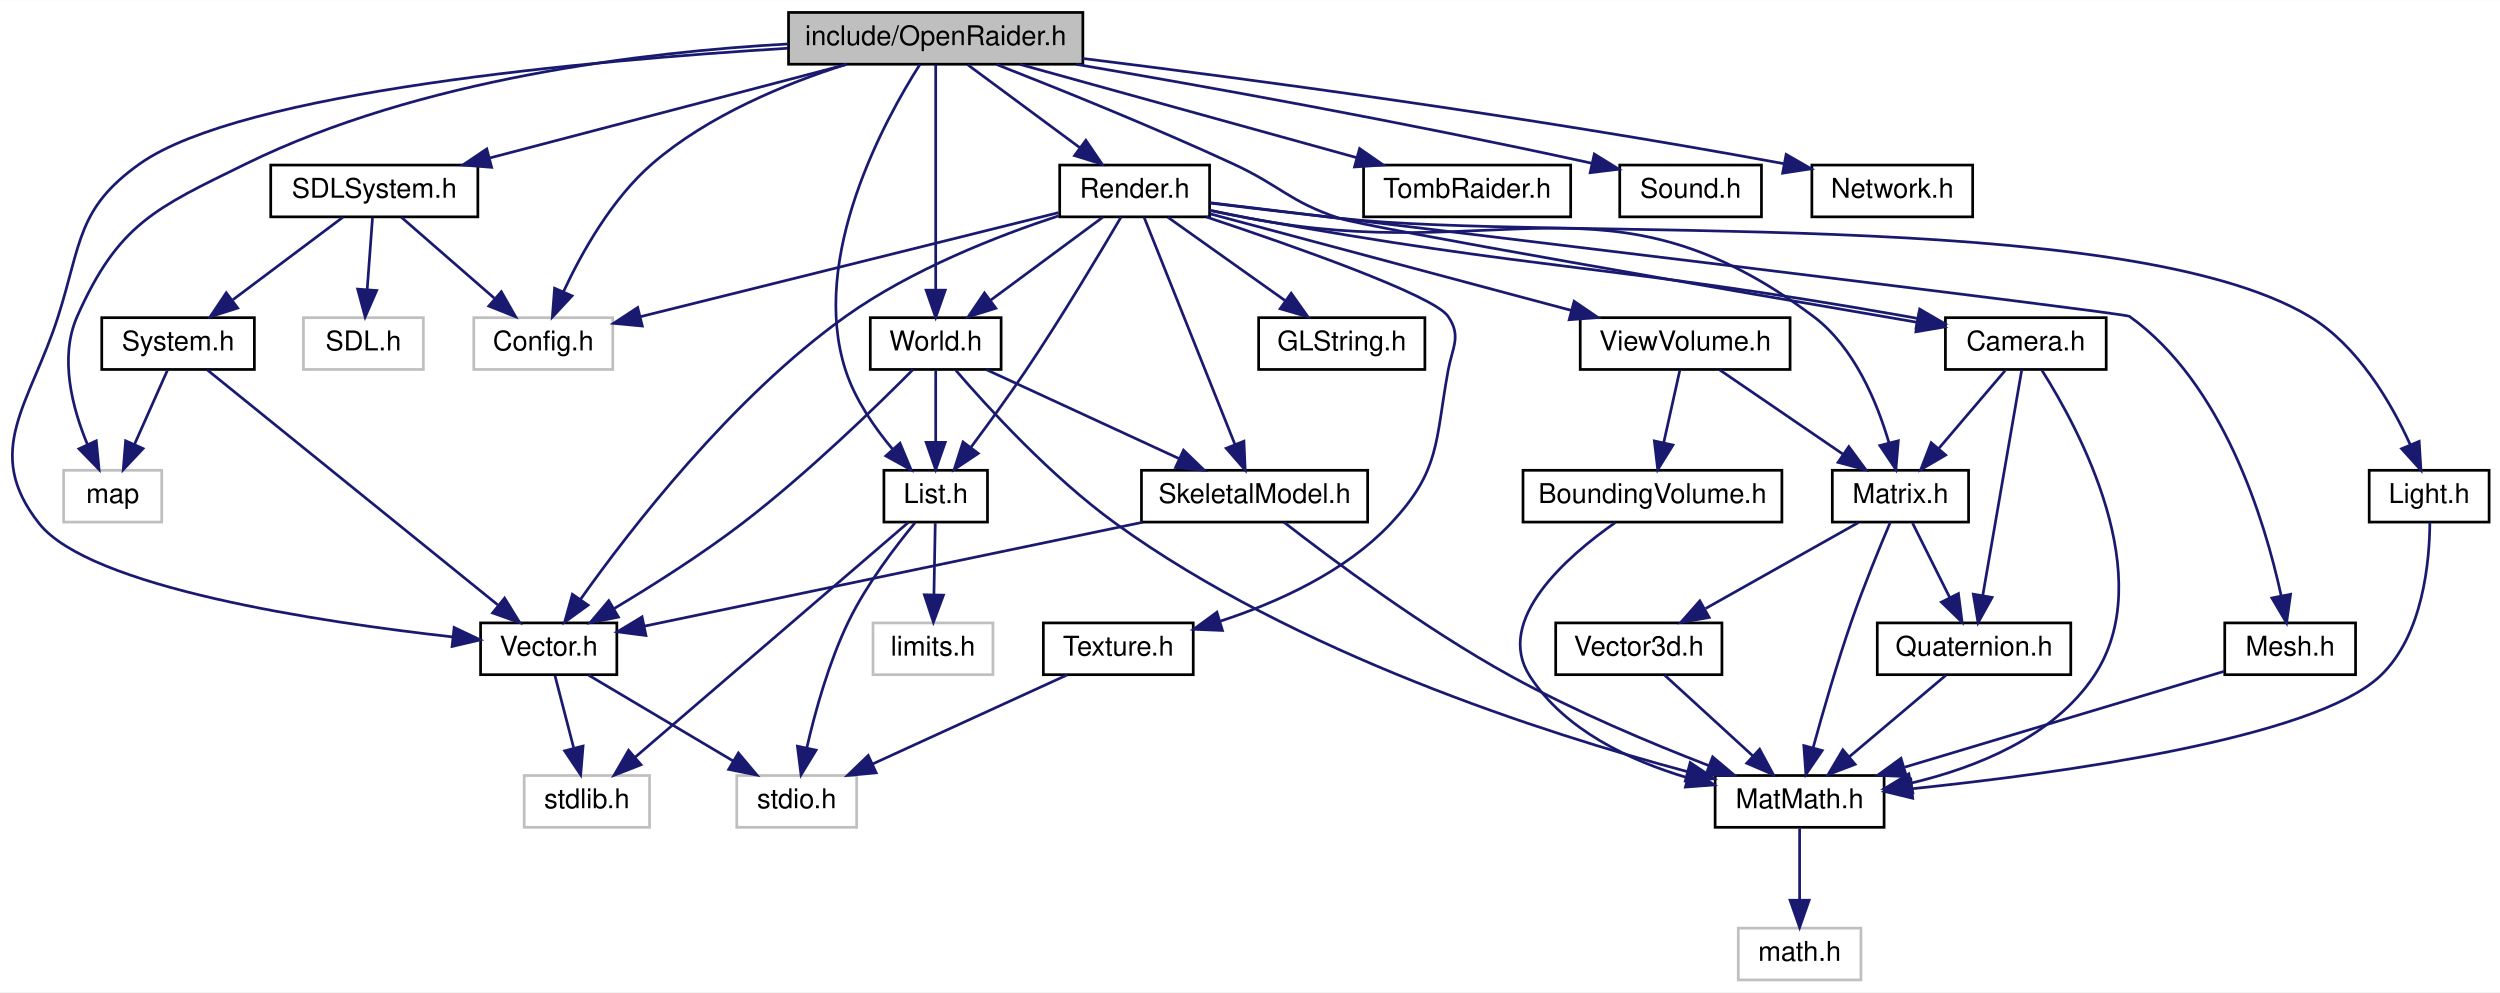
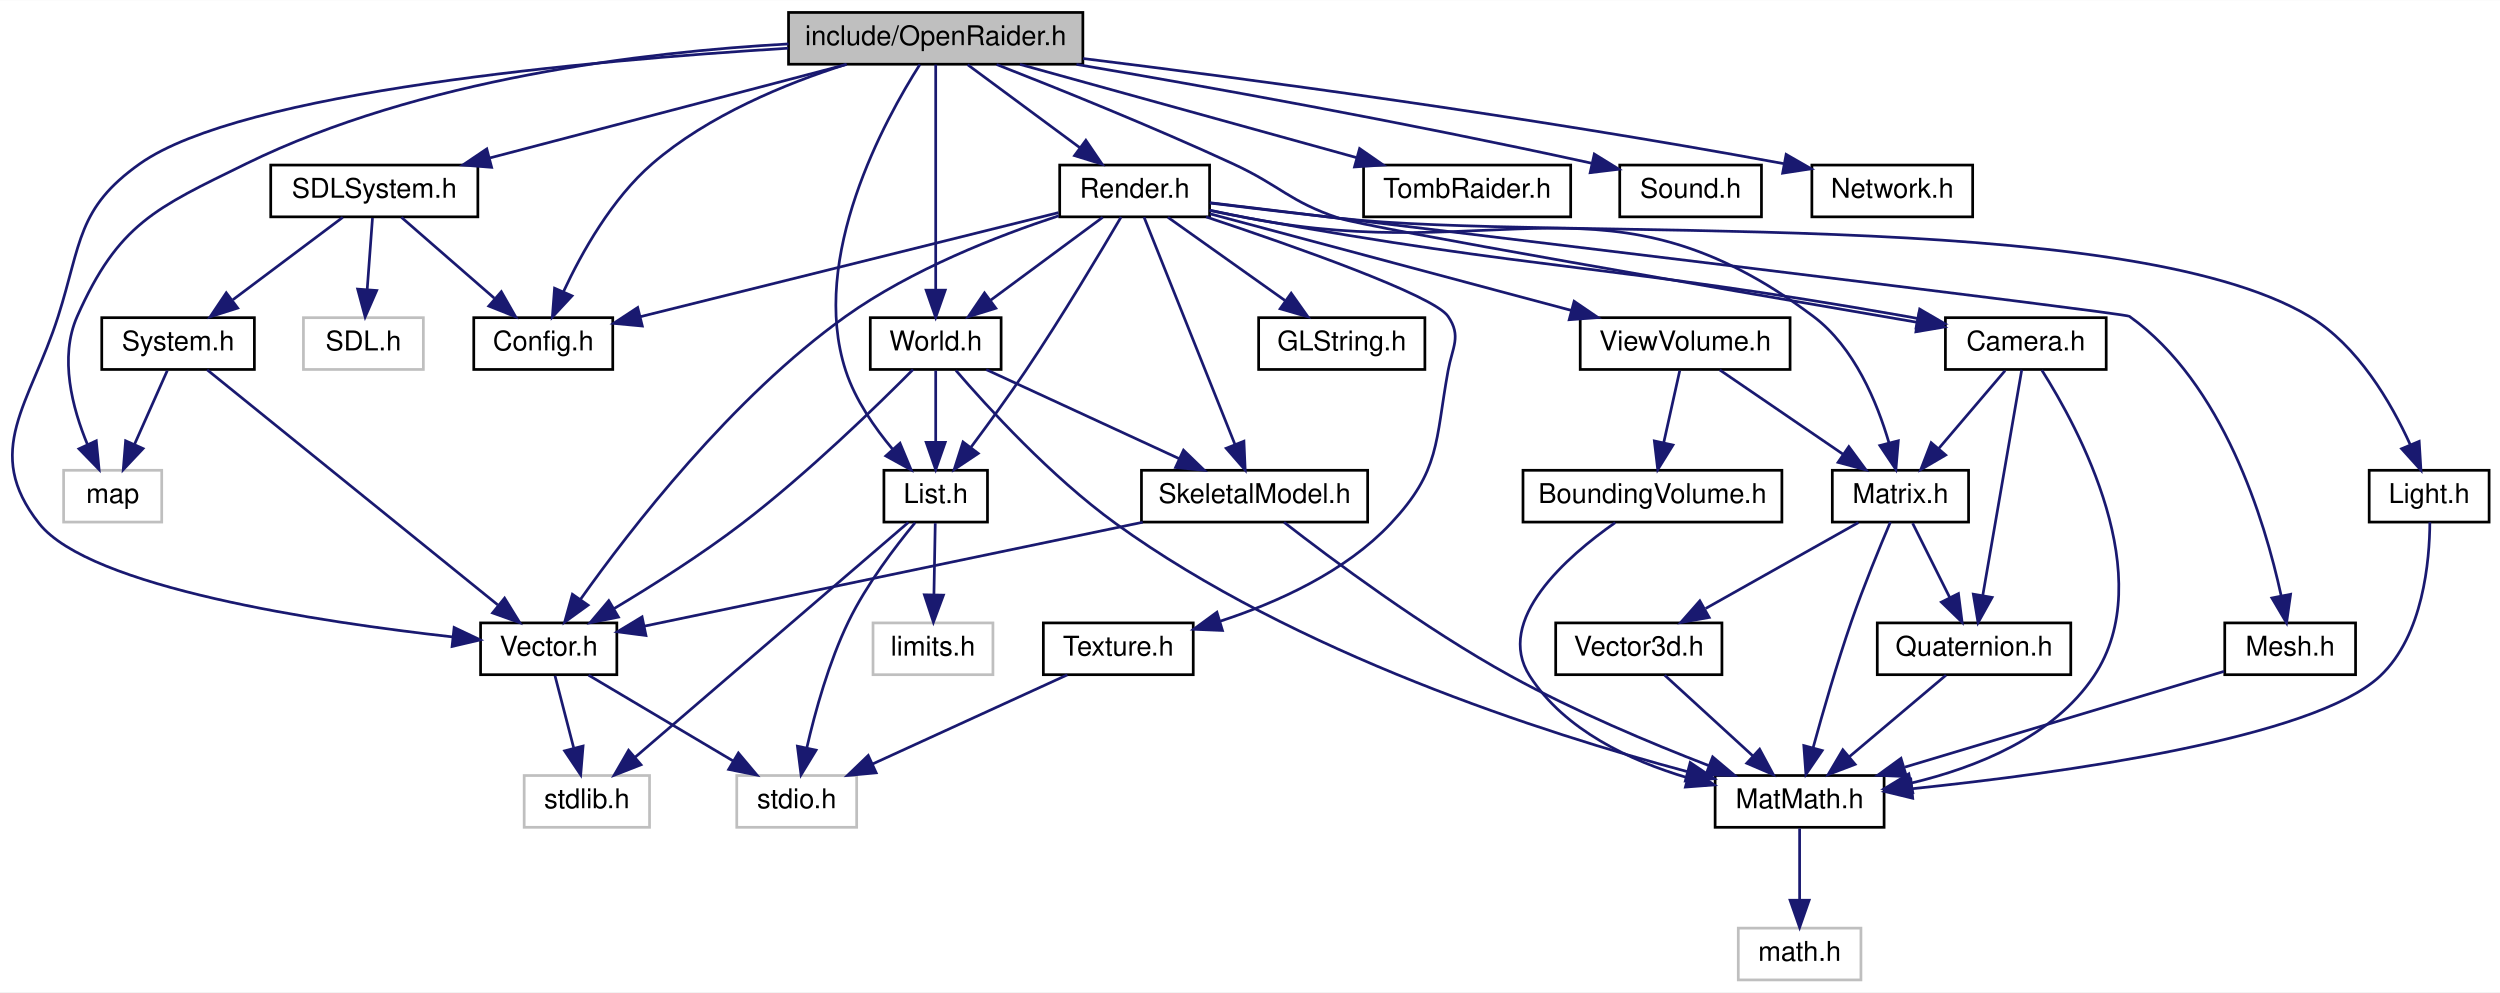
<svg xmlns="http://www.w3.org/2000/svg" xmlns:xlink="http://www.w3.org/1999/xlink" width="917pt" height="364pt" viewBox="0.00 0.00 917.34 364.00">
  <g id="graph0" class="graph" transform="scale(1 1) rotate(0) translate(4 360)">
    <polygon fill="white" stroke="none" points="-4,4 -4,-360 913.341,-360 913.341,4 -4,4" />
    <g id="node1" class="node">
      <polygon fill="#bfbfbf" stroke="black" points="285.341,-336.5 285.341,-355.5 393.341,-355.5 393.341,-336.5 285.341,-336.5" />
      <text text-anchor="middle" x="339.341" y="-343.5" font-family="Helvetica,sans-Serif" font-size="10.00">include/OpenRaider.h</text>
    </g>
    <g id="node2" class="node">
      <polygon fill="white" stroke="#bfbfbf" points="19.34,-168.5 19.34,-187.5 55.34,-187.5 55.34,-168.5 19.34,-168.5" />
      <text text-anchor="middle" x="37.34" y="-175.5" font-family="Helvetica,sans-Serif" font-size="10.00">map</text>
    </g>
    <g id="edge1" class="edge">
      <path fill="none" stroke="midnightblue" d="M285.337,-343.949C232.216,-340.997 150.049,-331.193 86.341,-300 52.992,-283.672 39.417,-277.933 24.34,-244 17.638,-228.915 22.528,-210.328 28.123,-196.9" />
      <polygon fill="midnightblue" stroke="midnightblue" points="31.321,-198.323 32.36,-187.78 24.973,-195.374 31.321,-198.323" />
    </g>
    <g id="node3" class="node">
-       <polygon fill="white" stroke="#bfbfbf" points="169.841,-224.5 169.841,-243.5 220.841,-243.5 220.841,-224.5 169.841,-224.5" />
-       <text text-anchor="middle" x="195.341" y="-231.5" font-family="Helvetica,sans-Serif" font-size="10.00">Config.h</text>
+       <g id="a_node3">
+         <a xlink:href="_config_8h.html" target="_top" xlink:title="Config.h">
+           <polygon fill="white" stroke="black" points="169.841,-224.5 169.841,-243.5 220.841,-243.5 220.841,-224.5 169.841,-224.5" />
+           <text text-anchor="middle" x="195.341" y="-231.5" font-family="Helvetica,sans-Serif" font-size="10.00">Config.h</text>
+         </a>
+       </g>
    </g>
    <g id="edge2" class="edge">
      <path fill="none" stroke="midnightblue" d="M306.503,-336.46C284.481,-329.462 255.863,-317.774 235.341,-300 220.511,-287.156 209.455,-267.426 202.768,-253.072" />
      <polygon fill="midnightblue" stroke="midnightblue" points="205.9,-251.499 198.68,-243.745 199.489,-254.309 205.9,-251.499" />
    </g>
    <g id="node4" class="node">
      <g id="a_node4">
        <a xlink:href="_list_8h.html" target="_top" xlink:title="Template list. ">
          <polygon fill="white" stroke="black" points="320.341,-168.5 320.341,-187.5 358.341,-187.5 358.341,-168.5 320.341,-168.5" />
          <text text-anchor="middle" x="339.341" y="-175.5" font-family="Helvetica,sans-Serif" font-size="10.00">List.h</text>
        </a>
      </g>
    </g>
    <g id="edge3" class="edge">
      <path fill="none" stroke="midnightblue" d="M333.54,-336.404C320.833,-316.465 292.724,-265.594 306.341,-224 309.83,-213.34 316.914,-203.117 323.626,-195.117" />
      <polygon fill="midnightblue" stroke="midnightblue" points="326.245,-197.439 330.321,-187.66 321.036,-192.763 326.245,-197.439" />
    </g>
    <g id="node8" class="node">
      <g id="a_node8">
        <a xlink:href="_vector_8h.html" target="_top" xlink:title="Template Vector. ">
          <polygon fill="white" stroke="black" points="172.341,-112.5 172.341,-131.5 222.341,-131.5 222.341,-112.5 172.341,-112.5" />
          <text text-anchor="middle" x="197.341" y="-119.5" font-family="Helvetica,sans-Serif" font-size="10.00">Vector.h</text>
        </a>
      </g>
    </g>
    <g id="edge7" class="edge">
      <path fill="none" stroke="midnightblue" d="M285.224,-342.377C211.573,-337.859 84.654,-326.411 47.34,-300 24.294,-283.688 25.902,-270.906 17.34,-244 7.055,-211.676 -10.652,-194.644 10.341,-168 28.872,-144.48 113.213,-131.829 162.063,-126.362" />
      <polygon fill="midnightblue" stroke="midnightblue" points="162.634,-129.821 172.203,-125.273 161.886,-122.861 162.634,-129.821" />
    </g>
    <g id="node9" class="node">
      <g id="a_node9">
        <a xlink:href="_tomb_raider_8h.html" target="_top" xlink:title="Loads maps, meshes, textures... ">
          <polygon fill="white" stroke="black" points="496.341,-280.5 496.341,-299.5 572.341,-299.5 572.341,-280.5 496.341,-280.5" />
          <text text-anchor="middle" x="534.341" y="-287.5" font-family="Helvetica,sans-Serif" font-size="10.00">TombRaider.h</text>
        </a>
      </g>
    </g>
    <g id="edge10" class="edge">
      <path fill="none" stroke="midnightblue" d="M370.239,-336.444C403.614,-327.201 456.934,-312.436 493.69,-302.257" />
      <polygon fill="midnightblue" stroke="midnightblue" points="494.884,-305.558 503.587,-299.516 493.015,-298.812 494.884,-305.558" />
    </g>
    <g id="node10" class="node">
      <g id="a_node10">
        <a xlink:href="_camera_8h.html" target="_top" xlink:title="OpenGL camera class. ">
          <polygon fill="white" stroke="black" points="709.841,-224.5 709.841,-243.5 768.841,-243.5 768.841,-224.5 709.841,-224.5" />
          <text text-anchor="middle" x="739.341" y="-231.5" font-family="Helvetica,sans-Serif" font-size="10.00">Camera.h</text>
        </a>
      </g>
    </g>
    <g id="edge11" class="edge">
      <path fill="none" stroke="midnightblue" d="M361.7,-336.393C383.898,-327.703 418.789,-313.649 448.341,-300 466.025,-291.832 468.882,-286.225 487.341,-280 497.329,-276.631 630.97,-253.532 699.461,-241.803" />
      <polygon fill="midnightblue" stroke="midnightblue" points="700.202,-245.227 709.469,-240.091 699.022,-238.327 700.202,-245.227" />
    </g>
    <g id="node16" class="node">
      <g id="a_node16">
        <a xlink:href="_render_8h.html" target="_top" xlink:title="OpenRaider Renderer class. ">
          <polygon fill="white" stroke="black" points="384.841,-280.5 384.841,-299.5 439.841,-299.5 439.841,-280.5 384.841,-280.5" />
          <text text-anchor="middle" x="412.341" y="-287.5" font-family="Helvetica,sans-Serif" font-size="10.00">Render.h</text>
        </a>
      </g>
    </g>
    <g id="edge21" class="edge">
      <path fill="none" stroke="midnightblue" d="M351.069,-336.324C362.178,-328.107 379.083,-315.602 392.324,-305.807" />
      <polygon fill="midnightblue" stroke="midnightblue" points="394.44,-308.595 400.398,-299.834 390.277,-302.967 394.44,-308.595" />
    </g>
    <g id="node20" class="node">
      <g id="a_node20">
        <a xlink:href="_world_8h.html" target="_top" xlink:title="The game world (model) ">
          <polygon fill="white" stroke="black" points="315.341,-224.5 315.341,-243.5 363.341,-243.5 363.341,-224.5 315.341,-224.5" />
          <text text-anchor="middle" x="339.341" y="-231.5" font-family="Helvetica,sans-Serif" font-size="10.00">World.h</text>
        </a>
      </g>
    </g>
    <g id="edge54" class="edge">
      <path fill="none" stroke="midnightblue" d="M339.341,-336.368C339.341,-318.617 339.341,-277.666 339.341,-253.597" />
      <polygon fill="midnightblue" stroke="midnightblue" points="342.841,-253.591 339.341,-243.591 335.841,-253.591 342.841,-253.591" />
    </g>
    <g id="node25" class="node">
      <g id="a_node25">
        <a xlink:href="_sound_8h.html" target="_top" xlink:title="This is the audio manager Header. ">
          <polygon fill="white" stroke="black" points="590.341,-280.5 590.341,-299.5 642.341,-299.5 642.341,-280.5 590.341,-280.5" />
          <text text-anchor="middle" x="616.341" y="-287.5" font-family="Helvetica,sans-Serif" font-size="10.00">Sound.h</text>
        </a>
      </g>
    </g>
    <g id="edge46" class="edge">
      <path fill="none" stroke="midnightblue" d="M391.003,-336.439C437.932,-328.426 509.276,-315.661 580.035,-300.177" />
      <polygon fill="midnightblue" stroke="midnightblue" points="581.003,-303.547 590.013,-297.974 579.494,-296.712 581.003,-303.547" />
    </g>
    <g id="node26" class="node">
      <g id="a_node26">
        <a xlink:href="_s_d_l_system_8h.html" target="_top" xlink:title="SDL System interface implementation. ">
          <polygon fill="white" stroke="black" points="95.341,-280.5 95.341,-299.5 171.341,-299.5 171.341,-280.5 95.341,-280.5" />
          <text text-anchor="middle" x="133.341" y="-287.5" font-family="Helvetica,sans-Serif" font-size="10.00">SDLSystem.h</text>
        </a>
      </g>
    </g>
    <g id="edge47" class="edge">
      <path fill="none" stroke="midnightblue" d="M306.699,-336.444C271.29,-327.162 214.631,-312.309 175.788,-302.127" />
      <polygon fill="midnightblue" stroke="midnightblue" points="176.39,-298.667 165.829,-299.516 174.615,-305.438 176.39,-298.667" />
    </g>
    <g id="node29" class="node">
      <g id="a_node29">
        <a xlink:href="_network_8h.html" target="_top" xlink:title="Networking Singleton class. ">
          <polygon fill="white" stroke="black" points="660.841,-280.5 660.841,-299.5 719.841,-299.5 719.841,-280.5 660.841,-280.5" />
          <text text-anchor="middle" x="690.341" y="-287.5" font-family="Helvetica,sans-Serif" font-size="10.00">Network.h</text>
        </a>
      </g>
    </g>
    <g id="edge53" class="edge">
      <path fill="none" stroke="midnightblue" d="M393.396,-338.596C453.718,-331.139 554.408,-317.764 650.682,-299.984" />
      <polygon fill="midnightblue" stroke="midnightblue" points="651.395,-303.411 660.584,-298.137 650.111,-296.53 651.395,-303.411" />
    </g>
    <g id="node5" class="node">
      <polygon fill="white" stroke="#bfbfbf" points="188.341,-56.5 188.341,-75.5 234.341,-75.5 234.341,-56.5 188.341,-56.5" />
      <text text-anchor="middle" x="211.341" y="-63.5" font-family="Helvetica,sans-Serif" font-size="10.00">stdlib.h</text>
    </g>
    <g id="edge4" class="edge">
      <path fill="none" stroke="midnightblue" d="M329.297,-168.368C307.612,-149.733 256.178,-105.532 228.951,-82.134" />
      <polygon fill="midnightblue" stroke="midnightblue" points="231.203,-79.455 221.338,-75.591 226.641,-84.764 231.203,-79.455" />
    </g>
    <g id="node6" class="node">
      <polygon fill="white" stroke="#bfbfbf" points="316.341,-112.5 316.341,-131.5 360.341,-131.5 360.341,-112.5 316.341,-112.5" />
      <text text-anchor="middle" x="338.341" y="-119.5" font-family="Helvetica,sans-Serif" font-size="10.00">limits.h</text>
    </g>
    <g id="edge5" class="edge">
      <path fill="none" stroke="midnightblue" d="M339.175,-168.083C339.044,-161.006 338.856,-150.861 338.692,-141.986" />
      <polygon fill="midnightblue" stroke="midnightblue" points="342.187,-141.685 338.503,-131.751 335.188,-141.814 342.187,-141.685" />
    </g>
    <g id="node7" class="node">
      <polygon fill="white" stroke="#bfbfbf" points="266.341,-56.5 266.341,-75.5 310.341,-75.5 310.341,-56.5 266.341,-56.5" />
      <text text-anchor="middle" x="288.341" y="-63.5" font-family="Helvetica,sans-Serif" font-size="10.00">stdio.h</text>
    </g>
    <g id="edge6" class="edge">
      <path fill="none" stroke="midnightblue" d="M331.767,-168.258C324.587,-159.577 313.946,-145.63 307.341,-132 300.13,-117.122 295.108,-98.976 292.046,-85.641" />
      <polygon fill="midnightblue" stroke="midnightblue" points="295.444,-84.796 289.93,-75.749 288.599,-86.26 295.444,-84.796" />
    </g>
    <g id="edge8" class="edge">
      <path fill="none" stroke="midnightblue" d="M199.652,-112.083C201.508,-104.927 204.176,-94.635 206.495,-85.691" />
      <polygon fill="midnightblue" stroke="midnightblue" points="209.95,-86.309 209.072,-75.751 203.174,-84.553 209.95,-86.309" />
    </g>
    <g id="edge9" class="edge">
      <path fill="none" stroke="midnightblue" d="M211.961,-112.324C226.289,-103.822 248.353,-90.729 265.089,-80.797" />
      <polygon fill="midnightblue" stroke="midnightblue" points="266.942,-83.768 273.756,-75.654 263.37,-77.748 266.942,-83.768" />
    </g>
    <g id="node11" class="node">
      <g id="a_node11">
        <a xlink:href="_mat_math_8h.html" target="_top" xlink:title="Vector and Matrix math. ">
          <polygon fill="white" stroke="black" points="625.341,-56.5 625.341,-75.5 687.341,-75.5 687.341,-56.5 625.341,-56.5" />
          <text text-anchor="middle" x="656.341" y="-63.5" font-family="Helvetica,sans-Serif" font-size="10.00">MatMath.h</text>
        </a>
      </g>
    </g>
    <g id="edge12" class="edge">
      <path fill="none" stroke="midnightblue" d="M745.217,-224.247C758.622,-203.087 788.495,-148.231 764.341,-112 749.454,-89.669 721.165,-78.402 697.274,-72.727" />
      <polygon fill="midnightblue" stroke="midnightblue" points="697.865,-69.275 687.356,-70.621 696.411,-76.122 697.865,-69.275" />
    </g>
    <g id="node13" class="node">
      <g id="a_node13">
        <a xlink:href="_matrix_8h.html" target="_top" xlink:title="3D Matrix ">
          <polygon fill="white" stroke="black" points="668.341,-168.5 668.341,-187.5 718.341,-187.5 718.341,-168.5 668.341,-168.5" />
          <text text-anchor="middle" x="693.341" y="-175.5" font-family="Helvetica,sans-Serif" font-size="10.00">Matrix.h</text>
        </a>
      </g>
    </g>
    <g id="edge14" class="edge">
      <path fill="none" stroke="midnightblue" d="M731.745,-224.083C725.113,-216.298 715.32,-204.801 707.282,-195.367" />
      <polygon fill="midnightblue" stroke="midnightblue" points="709.944,-193.094 700.795,-187.751 704.615,-197.633 709.944,-193.094" />
    </g>
    <g id="node14" class="node">
      <g id="a_node14">
        <a xlink:href="_quaternion_8h.html" target="_top" xlink:title="Quaternion. ">
          <polygon fill="white" stroke="black" points="684.841,-112.5 684.841,-131.5 755.841,-131.5 755.841,-112.5 684.841,-112.5" />
          <text text-anchor="middle" x="720.341" y="-119.5" font-family="Helvetica,sans-Serif" font-size="10.00">Quaternion.h</text>
        </a>
      </g>
    </g>
    <g id="edge20" class="edge">
      <path fill="none" stroke="midnightblue" d="M737.85,-224.368C734.783,-206.617 727.71,-165.666 723.553,-141.597" />
      <polygon fill="midnightblue" stroke="midnightblue" points="726.976,-140.85 721.824,-131.591 720.078,-142.041 726.976,-140.85" />
    </g>
    <g id="node12" class="node">
      <polygon fill="white" stroke="#bfbfbf" points="633.841,-0.5 633.841,-19.5 678.841,-19.5 678.841,-0.5 633.841,-0.5" />
      <text text-anchor="middle" x="656.341" y="-7.5" font-family="Helvetica,sans-Serif" font-size="10.00">math.h</text>
    </g>
    <g id="edge13" class="edge">
      <path fill="none" stroke="midnightblue" d="M656.341,-56.083C656.341,-49.006 656.341,-38.861 656.341,-29.986" />
      <polygon fill="midnightblue" stroke="midnightblue" points="659.841,-29.751 656.341,-19.751 652.841,-29.751 659.841,-29.751" />
    </g>
    <g id="edge15" class="edge">
      <path fill="none" stroke="midnightblue" d="M689.641,-168.466C685.816,-159.483 679.789,-144.885 675.341,-132 670.005,-116.546 664.859,-98.701 661.272,-85.623" />
      <polygon fill="midnightblue" stroke="midnightblue" points="664.638,-84.661 658.655,-75.916 657.879,-86.483 664.638,-84.661" />
    </g>
    <g id="edge16" class="edge">
      <path fill="none" stroke="midnightblue" d="M697.799,-168.083C701.495,-160.691 706.864,-149.953 711.435,-140.811" />
      <polygon fill="midnightblue" stroke="midnightblue" points="714.623,-142.261 715.965,-131.751 708.362,-139.13 714.623,-142.261" />
    </g>
    <g id="node15" class="node">
      <g id="a_node15">
        <a xlink:href="_vector3d_8h.html" target="_top" xlink:title="3D Math vector ">
          <polygon fill="white" stroke="black" points="566.841,-112.5 566.841,-131.5 627.841,-131.5 627.841,-112.5 566.841,-112.5" />
          <text text-anchor="middle" x="597.341" y="-119.5" font-family="Helvetica,sans-Serif" font-size="10.00">Vector3d.h</text>
        </a>
      </g>
    </g>
    <g id="edge18" class="edge">
      <path fill="none" stroke="midnightblue" d="M677.916,-168.324C662.801,-159.822 639.525,-146.729 621.869,-136.797" />
      <polygon fill="midnightblue" stroke="midnightblue" points="623.158,-133.507 612.726,-131.655 619.726,-139.608 623.158,-133.507" />
    </g>
    <g id="edge17" class="edge">
      <path fill="none" stroke="midnightblue" d="M710.058,-112.324C700.504,-104.263 686.061,-92.076 674.556,-82.37" />
      <polygon fill="midnightblue" stroke="midnightblue" points="676.71,-79.608 666.81,-75.834 672.196,-84.958 676.71,-79.608" />
    </g>
    <g id="edge19" class="edge">
      <path fill="none" stroke="midnightblue" d="M606.82,-112.324C615.542,-104.341 628.684,-92.313 639.238,-82.653" />
      <polygon fill="midnightblue" stroke="midnightblue" points="641.675,-85.167 646.689,-75.834 636.949,-80.004 641.675,-85.167" />
    </g>
    <g id="edge22" class="edge">
      <path fill="none" stroke="midnightblue" d="M384.416,-282.051C345.206,-272.294 273.832,-254.532 230.881,-243.844" />
      <polygon fill="midnightblue" stroke="midnightblue" points="231.68,-240.436 221.131,-241.418 229.99,-247.229 231.68,-240.436" />
    </g>
    <g id="edge23" class="edge">
      <path fill="none" stroke="midnightblue" d="M407.378,-280.447C400.021,-267.885 385.654,-243.789 372.341,-224 365.986,-214.555 358.513,-204.3 352.287,-195.969" />
      <polygon fill="midnightblue" stroke="midnightblue" points="354.949,-193.686 346.132,-187.812 349.362,-197.903 354.949,-193.686" />
    </g>
    <g id="edge24" class="edge">
      <path fill="none" stroke="midnightblue" d="M384.524,-280.904C362.095,-273.536 330.431,-261.18 306.341,-244 264.517,-214.173 227.156,-165.736 208.99,-140.129" />
      <polygon fill="midnightblue" stroke="midnightblue" points="211.78,-138.01 203.193,-131.804 206.035,-142.01 211.78,-138.01" />
    </g>
    <g id="edge44" class="edge">
      <path fill="none" stroke="midnightblue" d="M439.854,-282.846C444.672,-281.842 449.645,-280.853 454.341,-280 560.896,-260.645 588.695,-262.858 695.341,-244 696.78,-243.745 698.245,-243.48 699.723,-243.206" />
      <polygon fill="midnightblue" stroke="midnightblue" points="700.4,-246.64 709.56,-241.316 699.079,-239.766 700.4,-246.64" />
    </g>
    <g id="edge25" class="edge">
      <path fill="none" stroke="midnightblue" d="M439.872,-282.94C444.688,-281.926 449.655,-280.909 454.341,-280 546.012,-262.214 586.594,-299.973 661.341,-244 676.41,-232.716 684.797,-212.408 689.164,-197.485" />
      <polygon fill="midnightblue" stroke="midnightblue" points="692.559,-198.334 691.672,-187.777 685.782,-196.583 692.559,-198.334" />
    </g>
    <g id="node17" class="node">
      <g id="a_node17">
        <a xlink:href="_view_volume_8h.html" target="_top" xlink:title="Viewing Volume for culling use. ">
          <polygon fill="white" stroke="black" points="575.841,-224.5 575.841,-243.5 652.841,-243.5 652.841,-224.5 575.841,-224.5" />
          <text text-anchor="middle" x="614.341" y="-231.5" font-family="Helvetica,sans-Serif" font-size="10.00">ViewVolume.h</text>
        </a>
      </g>
    </g>
    <g id="edge26" class="edge">
      <path fill="none" stroke="midnightblue" d="M440.004,-281.605C474.27,-272.445 532.971,-256.752 572.691,-246.134" />
      <polygon fill="midnightblue" stroke="midnightblue" points="573.597,-249.515 582.354,-243.551 571.789,-242.752 573.597,-249.515" />
    </g>
    <g id="node19" class="node">
      <g id="a_node19">
        <a xlink:href="_light_8h.html" target="_top" xlink:title="The GL light class. ">
          <polygon fill="white" stroke="black" points="865.341,-168.5 865.341,-187.5 909.341,-187.5 909.341,-168.5 865.341,-168.5" />
          <text text-anchor="middle" x="887.341" y="-175.5" font-family="Helvetica,sans-Serif" font-size="10.00">Light.h</text>
        </a>
      </g>
    </g>
    <g id="edge30" class="edge">
      <path fill="none" stroke="midnightblue" d="M440.108,-285.543C454.242,-283.815 471.699,-281.729 487.341,-280 566.374,-271.263 775.069,-284.762 843.341,-244 861.213,-233.329 873.422,-212.251 880.364,-196.984" />
      <polygon fill="midnightblue" stroke="midnightblue" points="883.684,-198.117 884.332,-187.542 877.231,-195.405 883.684,-198.117" />
    </g>
    <g id="edge32" class="edge">
      <path fill="none" stroke="midnightblue" d="M400.612,-280.324C389.503,-272.107 372.598,-259.602 359.357,-249.807" />
      <polygon fill="midnightblue" stroke="midnightblue" points="361.404,-246.967 351.283,-243.834 357.241,-252.595 361.404,-246.967" />
    </g>
    <g id="node21" class="node">
      <g id="a_node21">
        <a xlink:href="_skeletal_model_8h.html" target="_top" xlink:title="This is the factored out skeletal model class. ">
          <polygon fill="white" stroke="black" points="414.841,-168.5 414.841,-187.5 497.841,-187.5 497.841,-168.5 414.841,-168.5" />
          <text text-anchor="middle" x="456.341" y="-175.5" font-family="Helvetica,sans-Serif" font-size="10.00">SkeletalModel.h</text>
        </a>
      </g>
    </g>
    <g id="edge39" class="edge">
      <path fill="none" stroke="midnightblue" d="M415.793,-280.368C422.958,-262.456 439.571,-220.923 449.161,-196.948" />
      <polygon fill="midnightblue" stroke="midnightblue" points="452.44,-198.176 452.904,-187.591 445.94,-195.576 452.44,-198.176" />
    </g>
    <g id="node22" class="node">
      <g id="a_node22">
        <a xlink:href="_mesh_8h.html" target="_top" xlink:title="OpenGL Mesh. ">
          <polygon fill="white" stroke="black" points="812.341,-112.5 812.341,-131.5 860.341,-131.5 860.341,-112.5 812.341,-112.5" />
          <text text-anchor="middle" x="836.341" y="-119.5" font-family="Helvetica,sans-Serif" font-size="10.00">Mesh.h</text>
        </a>
      </g>
    </g>
    <g id="edge40" class="edge">
      <path fill="none" stroke="midnightblue" d="M439.926,-285.686C524.669,-275.496 775.613,-245.233 777.341,-244 811.795,-219.408 827.03,-169.044 832.994,-141.687" />
      <polygon fill="midnightblue" stroke="midnightblue" points="836.499,-142.003 835.011,-131.513 829.633,-140.641 836.499,-142.003" />
    </g>
    <g id="node23" class="node">
      <g id="a_node23">
        <a xlink:href="_texture_8h.html" target="_top" xlink:title="Texture registry. ">
          <polygon fill="white" stroke="black" points="378.841,-112.5 378.841,-131.5 433.841,-131.5 433.841,-112.5 378.841,-112.5" />
          <text text-anchor="middle" x="406.341" y="-119.5" font-family="Helvetica,sans-Serif" font-size="10.00">Texture.h</text>
        </a>
      </g>
    </g>
    <g id="edge42" class="edge">
      <path fill="none" stroke="midnightblue" d="M438.561,-280.478C470.845,-269.724 522.083,-251.703 527.341,-244 532.352,-236.658 528.927,-232.746 527.341,-224 522.598,-197.845 524.525,-187.388 506.341,-168 489.664,-150.219 464.652,-138.967 443.815,-132.162" />
      <polygon fill="midnightblue" stroke="midnightblue" points="444.562,-128.731 433.976,-129.169 442.525,-135.428 444.562,-128.731" />
    </g>
    <g id="node24" class="node">
      <g id="a_node24">
        <a xlink:href="_g_l_string_8h.html" target="_top" xlink:title="Open GL rendering font/string class. ">
          <polygon fill="white" stroke="black" points="457.841,-224.5 457.841,-243.5 518.841,-243.5 518.841,-224.5 457.841,-224.5" />
          <text text-anchor="middle" x="488.341" y="-231.5" font-family="Helvetica,sans-Serif" font-size="10.00">GLString.h</text>
        </a>
      </g>
    </g>
    <g id="edge45" class="edge">
      <path fill="none" stroke="midnightblue" d="M424.551,-280.324C436.116,-272.107 453.716,-259.602 467.501,-249.807" />
      <polygon fill="midnightblue" stroke="midnightblue" points="469.783,-252.479 475.908,-243.834 465.729,-246.773 469.783,-252.479" />
    </g>
    <g id="edge27" class="edge">
      <path fill="none" stroke="midnightblue" d="M627.033,-224.324C639.242,-215.979 657.919,-203.212 672.343,-193.352" />
      <polygon fill="midnightblue" stroke="midnightblue" points="674.399,-196.187 680.679,-187.655 670.449,-190.408 674.399,-196.187" />
    </g>
    <g id="node18" class="node">
      <g id="a_node18">
        <a xlink:href="_bounding_volume_8h.html" target="_top" xlink:title="Bounding volume class for world/vis/culling/clipping/collision stuff. ">
          <polygon fill="white" stroke="black" points="554.841,-168.5 554.841,-187.5 649.841,-187.5 649.841,-168.5 554.841,-168.5" />
          <text text-anchor="middle" x="602.341" y="-175.5" font-family="Helvetica,sans-Serif" font-size="10.00">BoundingVolume.h</text>
        </a>
      </g>
    </g>
    <g id="edge28" class="edge">
      <path fill="none" stroke="midnightblue" d="M612.359,-224.083C610.769,-216.927 608.482,-206.635 606.494,-197.691" />
      <polygon fill="midnightblue" stroke="midnightblue" points="609.871,-196.754 604.285,-187.751 603.038,-198.272 609.871,-196.754" />
    </g>
    <g id="edge29" class="edge">
      <path fill="none" stroke="midnightblue" d="M588.67,-168.295C571.036,-155.942 544.114,-132.541 557.341,-112 570.135,-92.13 594.087,-80.933 615.227,-74.677" />
      <polygon fill="midnightblue" stroke="midnightblue" points="616.247,-78.027 625.003,-72.062 614.438,-71.265 616.247,-78.027" />
    </g>
    <g id="edge31" class="edge">
      <path fill="none" stroke="midnightblue" d="M887.599,-168.424C887.521,-154.47 885.211,-126.916 869.341,-112 844.955,-89.081 752.384,-76.337 697.63,-70.658" />
      <polygon fill="midnightblue" stroke="midnightblue" points="697.842,-67.162 687.543,-69.647 697.144,-74.127 697.842,-67.162" />
    </g>
    <g id="edge36" class="edge">
      <path fill="none" stroke="midnightblue" d="M339.341,-224.083C339.341,-217.006 339.341,-206.861 339.341,-197.986" />
      <polygon fill="midnightblue" stroke="midnightblue" points="342.841,-197.751 339.341,-187.751 335.841,-197.751 342.841,-197.751" />
    </g>
    <g id="edge37" class="edge">
      <path fill="none" stroke="midnightblue" d="M331.028,-224.479C318.191,-211.538 292.497,-186.482 268.341,-168 253.318,-156.506 235.308,-145.116 221.186,-136.671" />
      <polygon fill="midnightblue" stroke="midnightblue" points="222.93,-133.636 212.538,-131.575 219.376,-139.667 222.93,-133.636" />
    </g>
    <g id="edge38" class="edge">
      <path fill="none" stroke="midnightblue" d="M346.752,-224.146C358.271,-210.77 381.624,-185.154 405.341,-168 471.173,-120.385 562.63,-91.005 615.031,-76.956" />
      <polygon fill="midnightblue" stroke="midnightblue" points="616.186,-80.271 624.972,-74.349 614.411,-73.5 616.186,-80.271" />
    </g>
    <g id="edge33" class="edge">
      <path fill="none" stroke="midnightblue" d="M357.88,-224.444C376.963,-215.636 406.915,-201.812 428.776,-191.722" />
      <polygon fill="midnightblue" stroke="midnightblue" points="430.275,-194.885 437.888,-187.516 427.342,-188.529 430.275,-194.885" />
    </g>
    <g id="edge34" class="edge">
      <path fill="none" stroke="midnightblue" d="M415.301,-168.444C364.804,-157.915 279.931,-140.22 232.364,-130.302" />
      <polygon fill="midnightblue" stroke="midnightblue" points="233.028,-126.865 222.524,-128.251 231.599,-133.718 233.028,-126.865" />
    </g>
    <g id="edge35" class="edge">
      <path fill="none" stroke="midnightblue" d="M467.153,-168.43C484.166,-155.202 518.533,-129.51 550.341,-112 573.776,-99.099 601.672,-87.39 622.963,-79.152" />
      <polygon fill="midnightblue" stroke="midnightblue" points="624.437,-82.336 632.538,-75.508 621.947,-75.794 624.437,-82.336" />
    </g>
    <g id="edge41" class="edge">
      <path fill="none" stroke="midnightblue" d="M812.065,-113.717C782.02,-104.704 730.488,-89.244 694.984,-78.593" />
      <polygon fill="midnightblue" stroke="midnightblue" points="695.558,-75.111 684.974,-75.59 693.546,-81.816 695.558,-75.111" />
    </g>
    <g id="edge43" class="edge">
      <path fill="none" stroke="midnightblue" d="M387.643,-112.444C368.396,-103.636 338.188,-89.812 316.14,-79.722" />
      <polygon fill="midnightblue" stroke="midnightblue" points="317.5,-76.495 306.95,-75.516 314.587,-82.86 317.5,-76.495" />
    </g>
    <g id="edge49" class="edge">
      <path fill="none" stroke="midnightblue" d="M143.302,-280.324C152.467,-272.341 166.278,-260.313 177.369,-250.653" />
      <polygon fill="midnightblue" stroke="midnightblue" points="179.956,-253.041 185.198,-243.834 175.358,-247.762 179.956,-253.041" />
    </g>
    <g id="node27" class="node">
      <polygon fill="white" stroke="#bfbfbf" points="107.341,-224.5 107.341,-243.5 151.341,-243.5 151.341,-224.5 107.341,-224.5" />
      <text text-anchor="middle" x="129.341" y="-231.5" font-family="Helvetica,sans-Serif" font-size="10.00">SDL.h</text>
    </g>
    <g id="edge48" class="edge">
      <path fill="none" stroke="midnightblue" d="M132.68,-280.083C132.156,-273.006 131.404,-262.861 130.747,-253.986" />
      <polygon fill="midnightblue" stroke="midnightblue" points="134.218,-253.465 129.989,-243.751 127.237,-253.982 134.218,-253.465" />
    </g>
    <g id="node28" class="node">
      <g id="a_node28">
        <a xlink:href="_system_8h.html" target="_top" xlink:title="Mostly defines the interface of System implementations. ">
          <polygon fill="white" stroke="black" points="33.34,-224.5 33.34,-243.5 89.341,-243.5 89.341,-224.5 33.34,-224.5" />
          <text text-anchor="middle" x="61.34" y="-231.5" font-family="Helvetica,sans-Serif" font-size="10.00">System.h</text>
        </a>
      </g>
    </g>
    <g id="edge50" class="edge">
      <path fill="none" stroke="midnightblue" d="M121.772,-280.324C110.92,-272.185 94.46,-259.839 81.457,-250.087" />
      <polygon fill="midnightblue" stroke="midnightblue" points="83.219,-247.034 73.119,-243.834 79.019,-252.634 83.219,-247.034" />
    </g>
    <g id="edge51" class="edge">
      <path fill="none" stroke="midnightblue" d="M57.377,-224.083C54.127,-216.77 49.421,-206.181 45.386,-197.103" />
      <polygon fill="midnightblue" stroke="midnightblue" points="48.49,-195.468 41.23,-187.751 42.093,-198.311 48.49,-195.468" />
    </g>
    <g id="edge52" class="edge">
      <path fill="none" stroke="midnightblue" d="M72.012,-224.368C95.052,-205.733 149.7,-161.532 178.63,-138.134" />
      <polygon fill="midnightblue" stroke="midnightblue" points="181.144,-140.601 186.718,-131.591 176.742,-135.159 181.144,-140.601" />
    </g>
  </g>
</svg>
